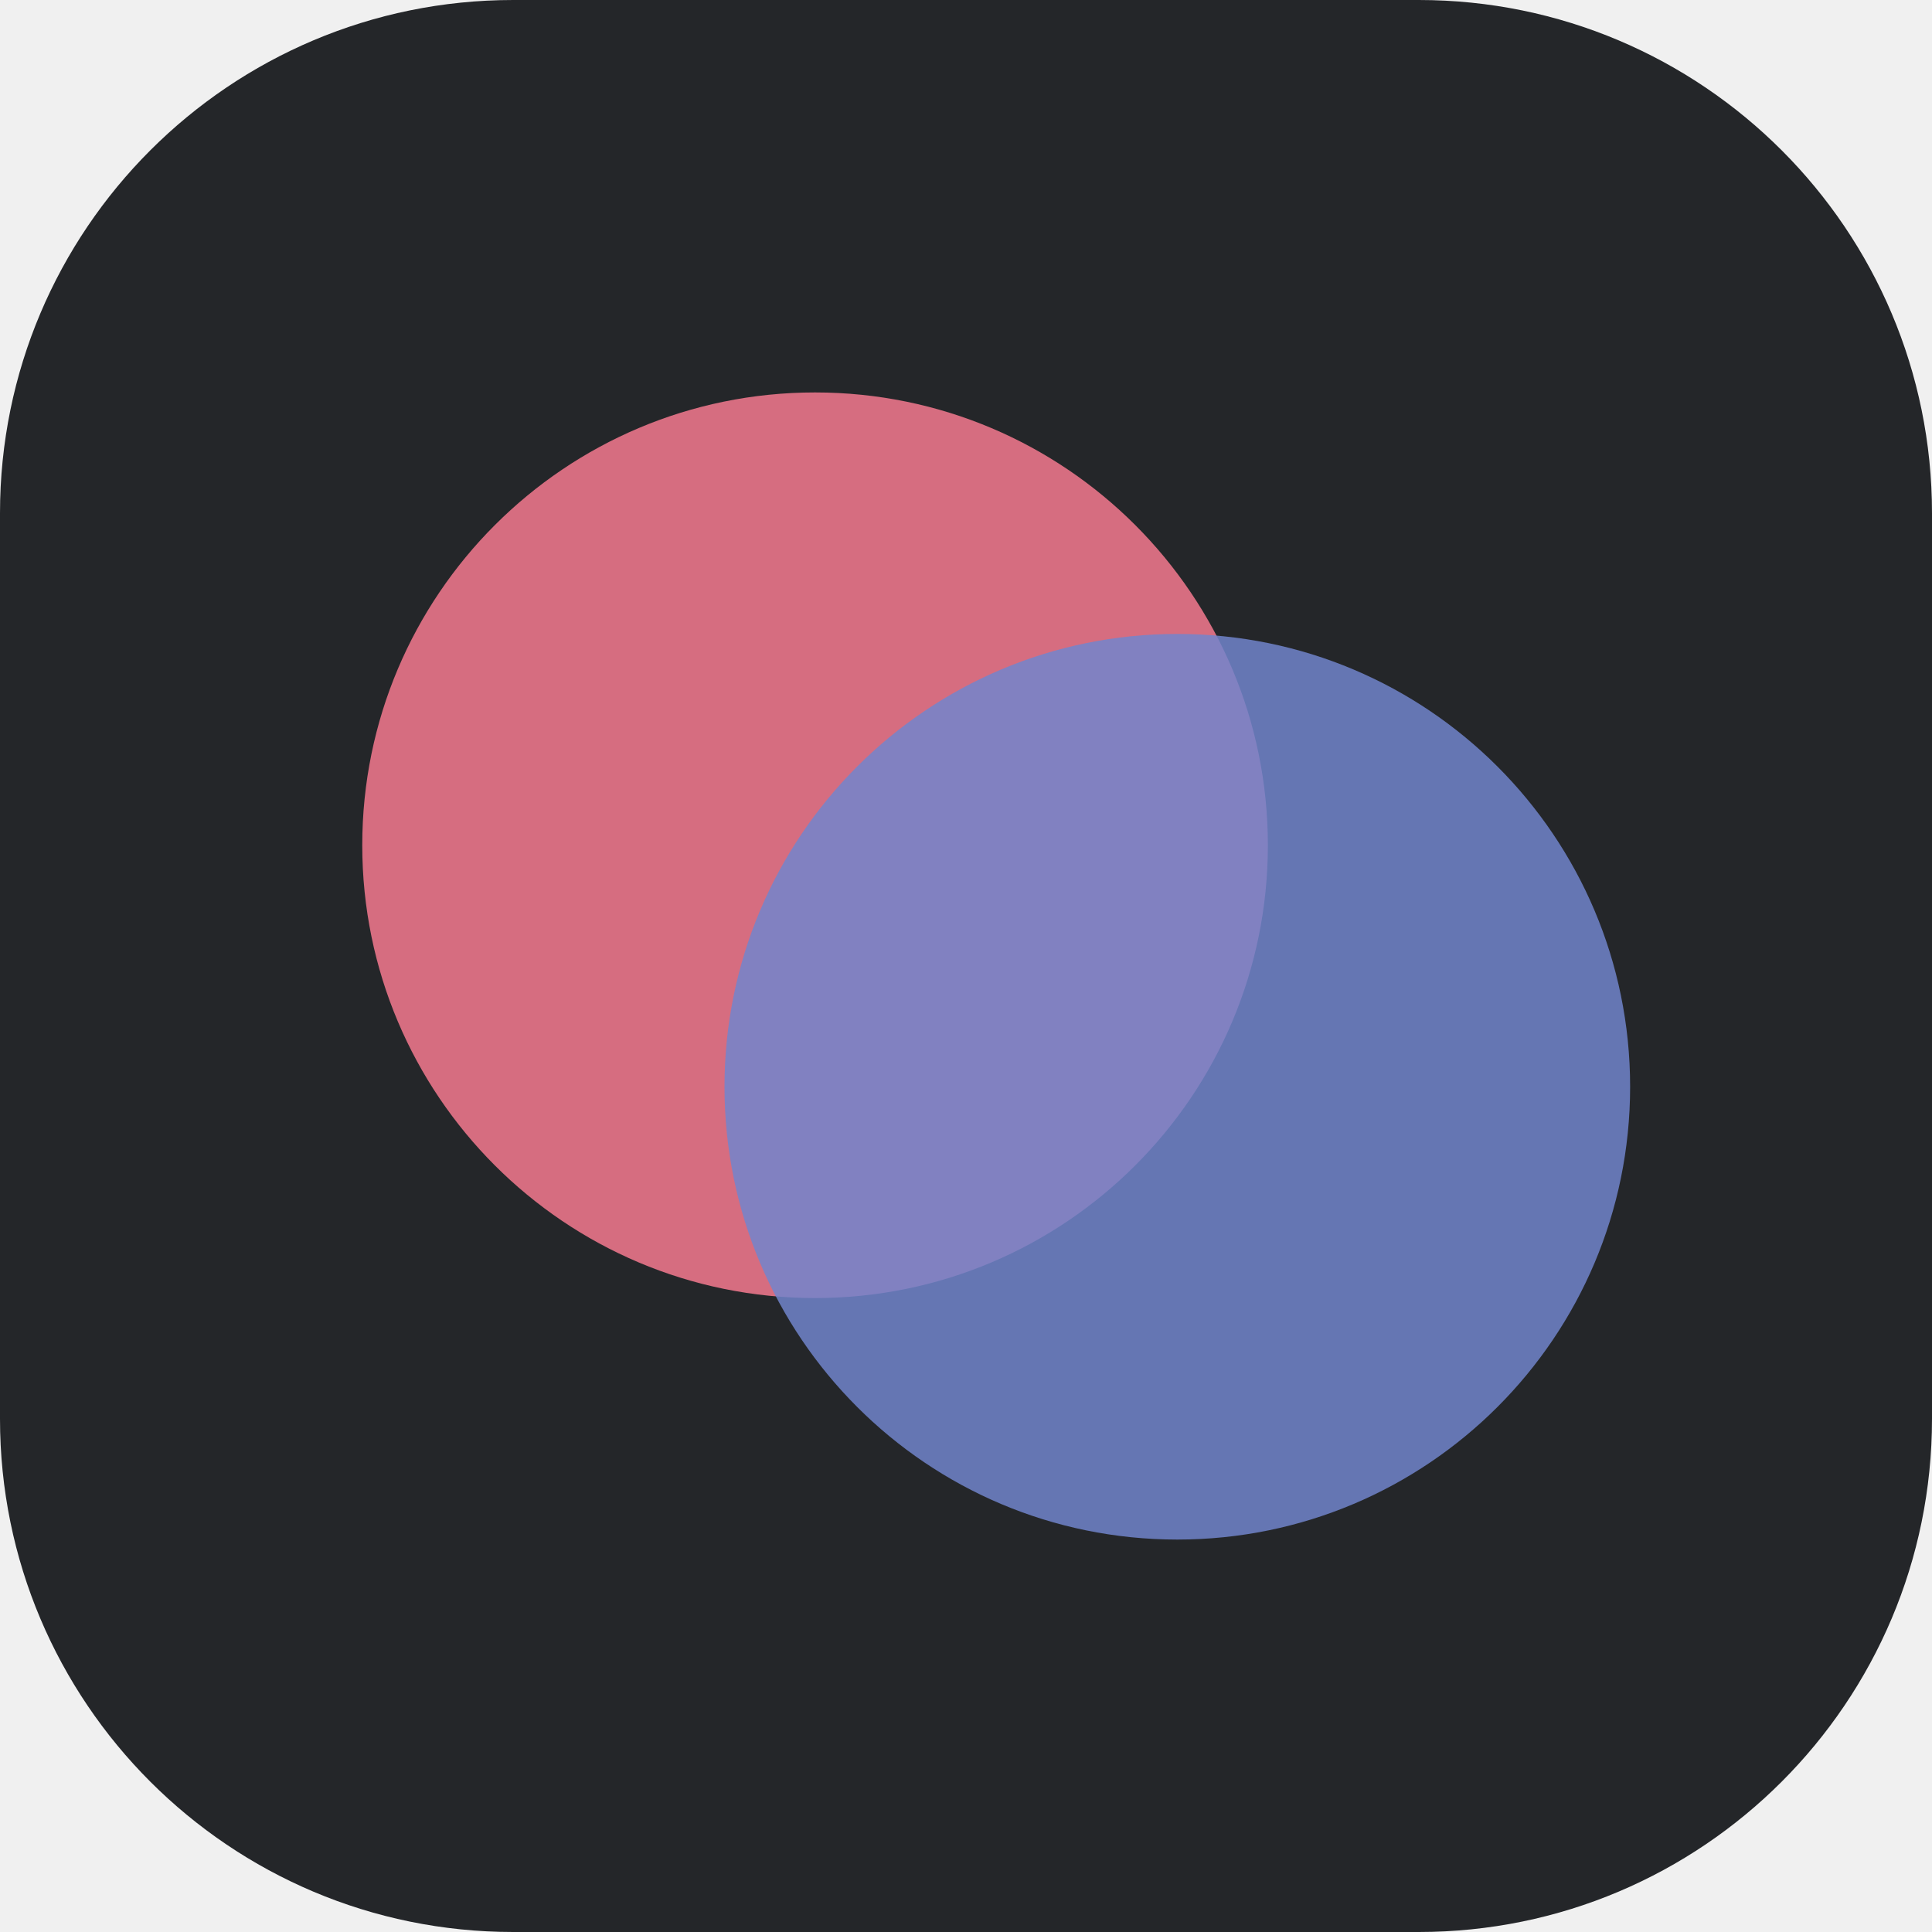
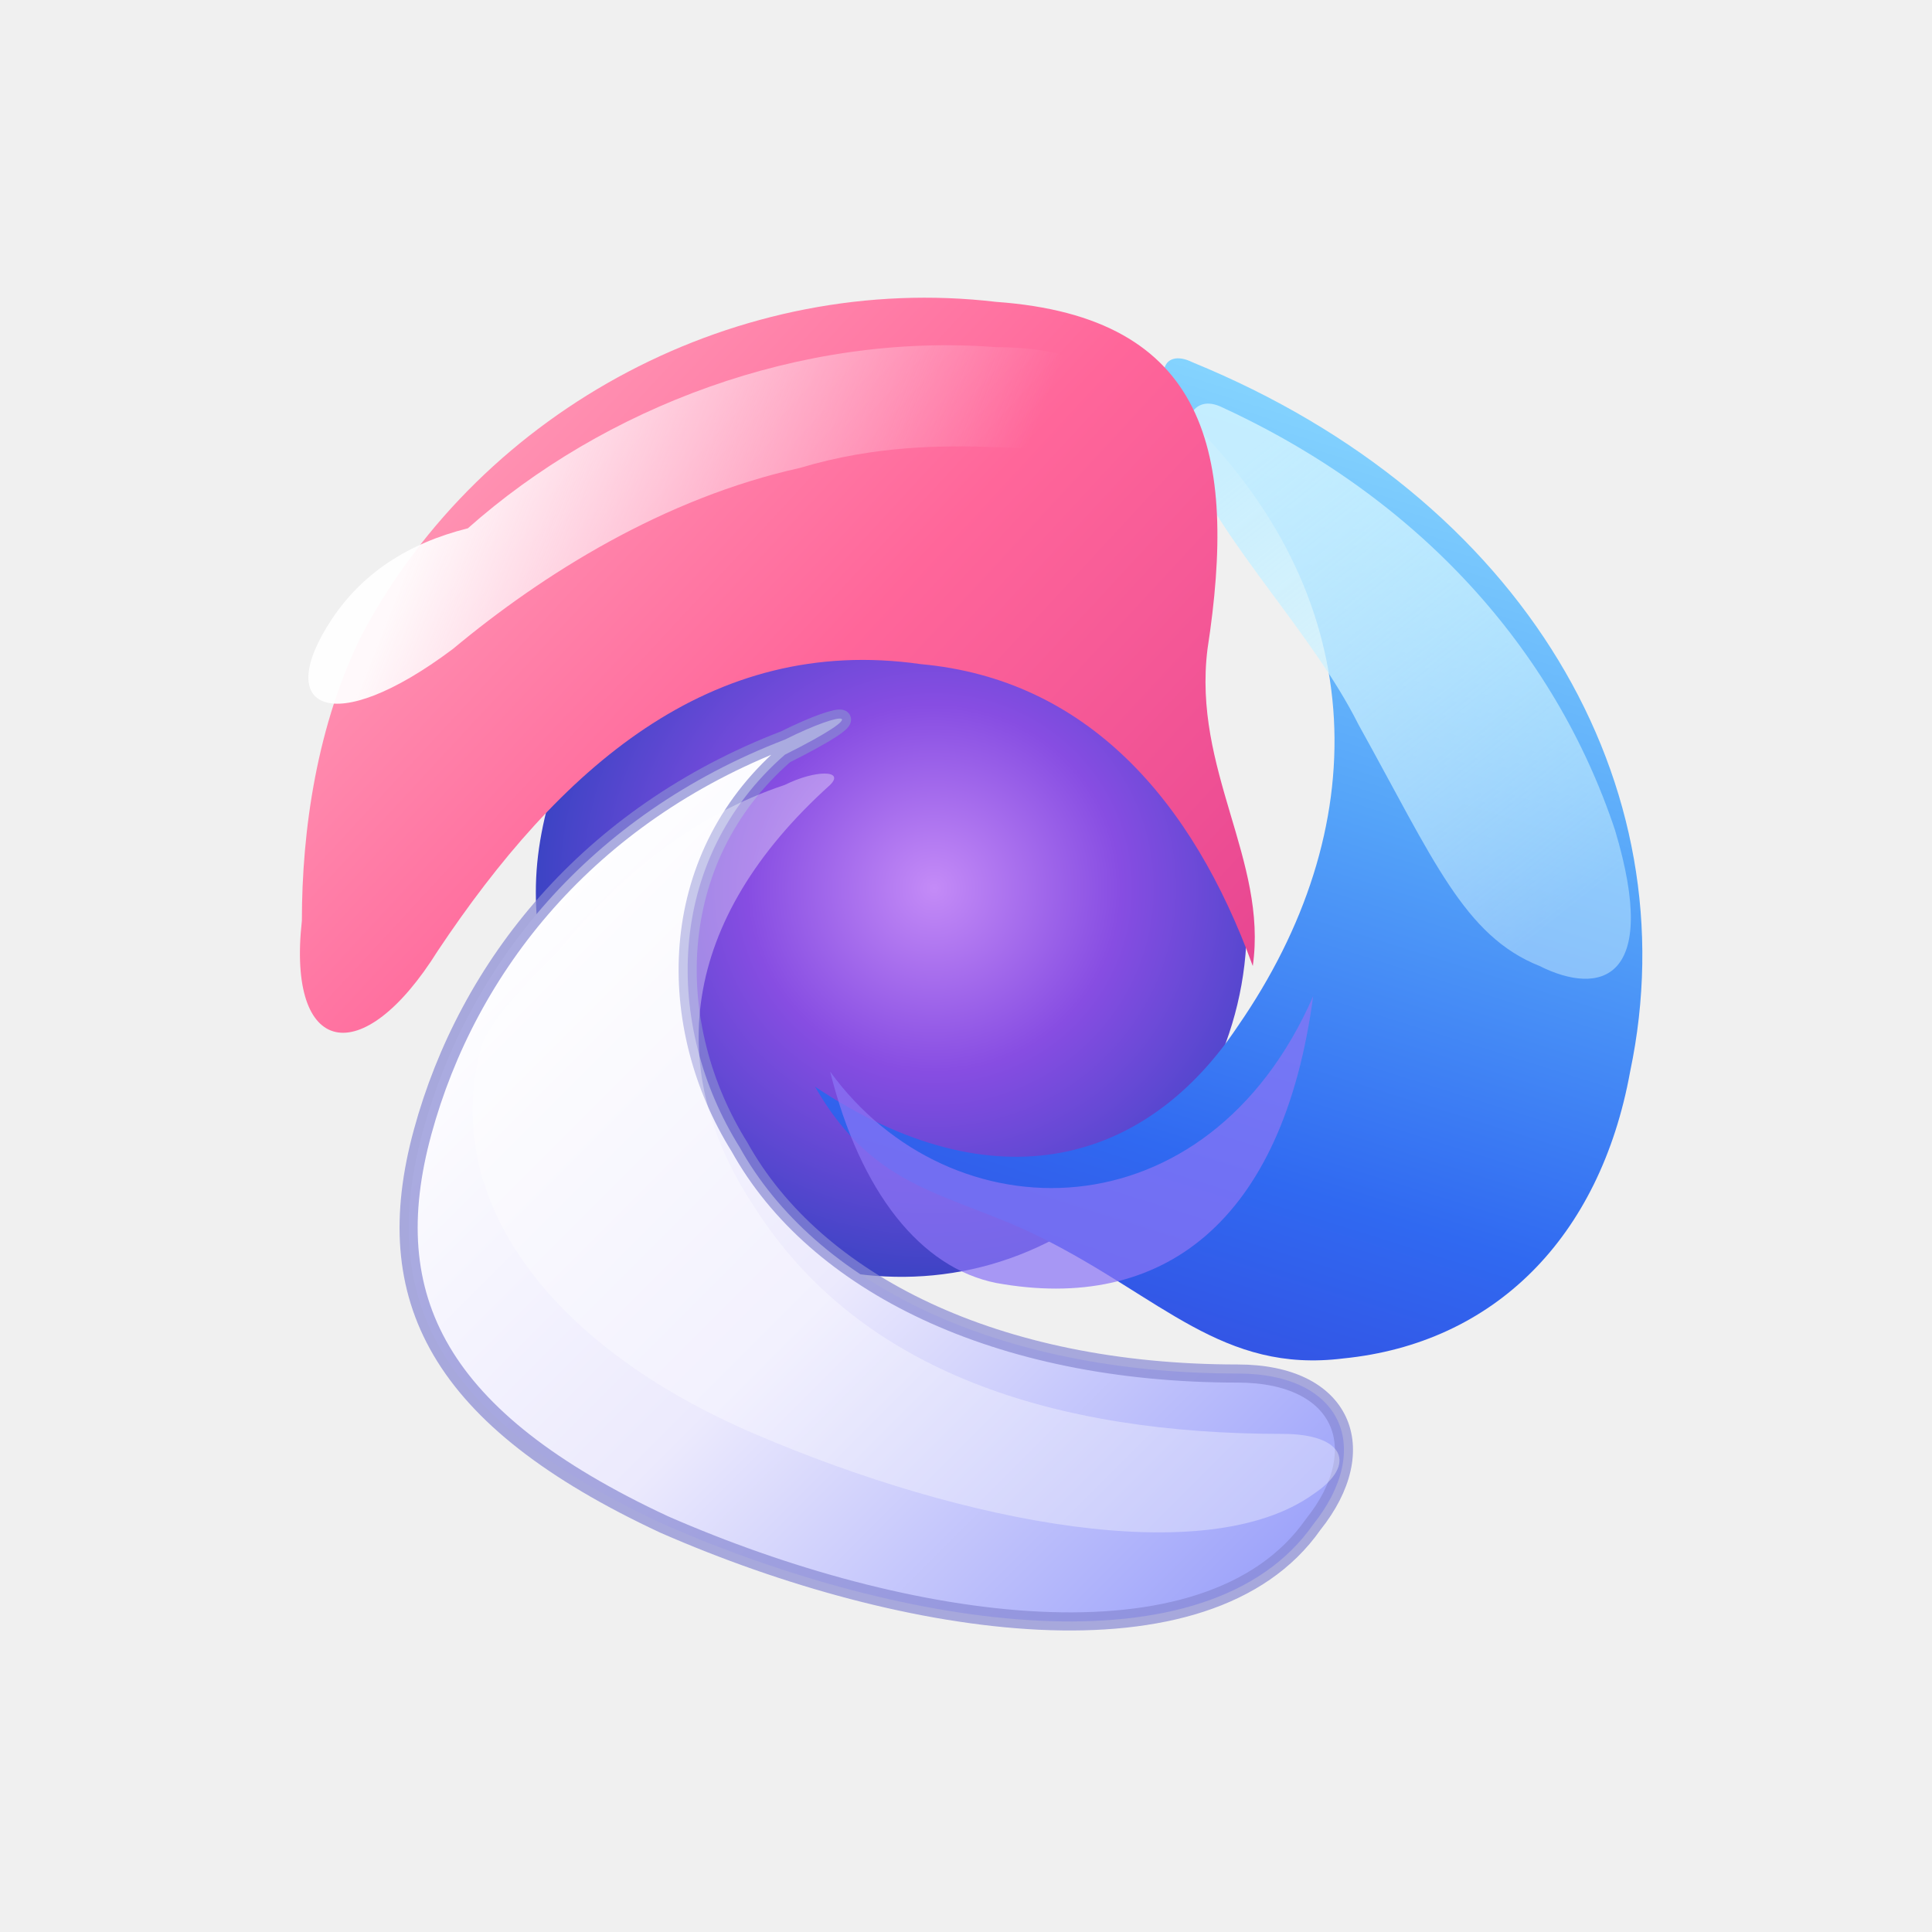
- <svg xmlns="http://www.w3.org/2000/svg" viewBox="0 0 64 64">
-   <rect width="64" height="64" rx="17" fill="#242629" />
-   <circle cx="27" cy="28" r="15" fill="#d66d80" />
-   <circle cx="39" cy="36" r="15" fill="#7185ce" fill-opacity=".84" />
+ <svg xmlns="http://www.w3.org/2000/svg" viewBox="0 0 128 128">
+   <defs>
+     <radialGradient id="heart" cx="56%" cy="45%" r="57%">
+       <stop stop-color="#c48bf7" />
+       <stop offset=".46" stop-color="#874de2" />
+       <stop offset="1" stop-color="#3943c3" />
+     </radialGradient>
+     <linearGradient id="pink" x1="25" y1="22" x2="79" y2="72" gradientUnits="userSpaceOnUse">
+       <stop stop-color="#ffa4bc" />
+       <stop offset=".5" stop-color="#ff669a" />
+       <stop offset="1" stop-color="#e64491" />
+     </linearGradient>
+     <linearGradient id="blue" x1="91" y1="23" x2="70" y2="90" gradientUnits="userSpaceOnUse">
+       <stop stop-color="#8ddcff" />
+       <stop offset=".42" stop-color="#55a4f9" />
+       <stop offset=".78" stop-color="#3069f1" />
+       <stop offset="1" stop-color="#344ee1" />
+     </linearGradient>
+     <linearGradient id="white" x1="35" y1="59" x2="83" y2="107" gradientUnits="userSpaceOnUse">
+       <stop stop-color="#ffffff" />
+       <stop offset=".48" stop-color="#eceafd" />
+       <stop offset="1" stop-color="#9ba1fa" />
+     </linearGradient>
+     <linearGradient id="pinkShine" x1="31" y1="27" x2="64" y2="40" gradientUnits="userSpaceOnUse">
+       <stop stop-color="#ffffff" stop-opacity=".95" />
+       <stop offset="1" stop-color="#ffe5f1" stop-opacity="0" />
+     </linearGradient>
+     <linearGradient id="blueShine" x1="85" y1="28" x2="108" y2="57" gradientUnits="userSpaceOnUse">
+       <stop stop-color="#c8efff" stop-opacity=".95" />
+       <stop offset="1" stop-color="#d6f7ff" stop-opacity=".45" />
+     </linearGradient>
+   </defs>
+   <path d="M37 51C44 39 63 32 75 44c13 13 8 31-5 38-13 7-29-1-33-14-2-7-2-11 0-17Z" fill="url(#heart)" />
+   <path d="M79 24c22 9 33 28 29 47-2 11-9 18-19 19-8 1-12-4-20-8-6-3-11-3-15-10 12 8 22 5 28-4 9-13 9-28-3-40-3-3-2-5 0-4Z" fill="url(#blue)" />
+   <path d="M81 27c13 6 22 16 26 28 3 10-1 11-5 9-5-2-7-7-12-16-3-6-9-12-11-17-1-3 0-5 2-4Z" fill="url(#blueShine)" />
+   <path d="M24 42c8-15 25-24 42-22 14 1 16 10 14 23-1 8 4 14 3 21-4-11-11-19-22-20-14-2-24 7-32 19-5 8-10 7-9-2 0-6 1-13 4-19Z" fill="url(#pink)" />
+   <path d="M31 35c9-8 22-13 35-12 8 0 10 4 7 6-2 2-10-1-20 2-9 2-17 7-23 12-8 6-12 4-8-2 2-3 5-5 9-6Z" fill="url(#pinkShine)" />
+   <path d="M52 50c-8 7-8 18-3 26 5 9 17 15 33 15 7 0 9 5 5 10-7 10-27 7-43 0-15-7-19-15-16-26 3-11 11-21 24-26 4-2 6-2 0 1Z" fill="url(#white)" stroke="#8889d4" stroke-width="1.2" stroke-opacity=".7" />
+   <path d="M37 63c4-5 9-9 15-11 2-1 4-1 3 0-10 9-11 19-5 28 7 11 20 15 35 15 4 0 5 2 2 4-7 5-23 2-37-4-14-6-21-16-18-26 1-2 3-4 5-6Z" fill="#fff" opacity=".34" />
+   <path d="M55 71c8 11 25 11 32-5-2 15-10 21-21 19-5-1-9-6-11-14Z" fill="#8b75f5" opacity=".72" />
</svg>
